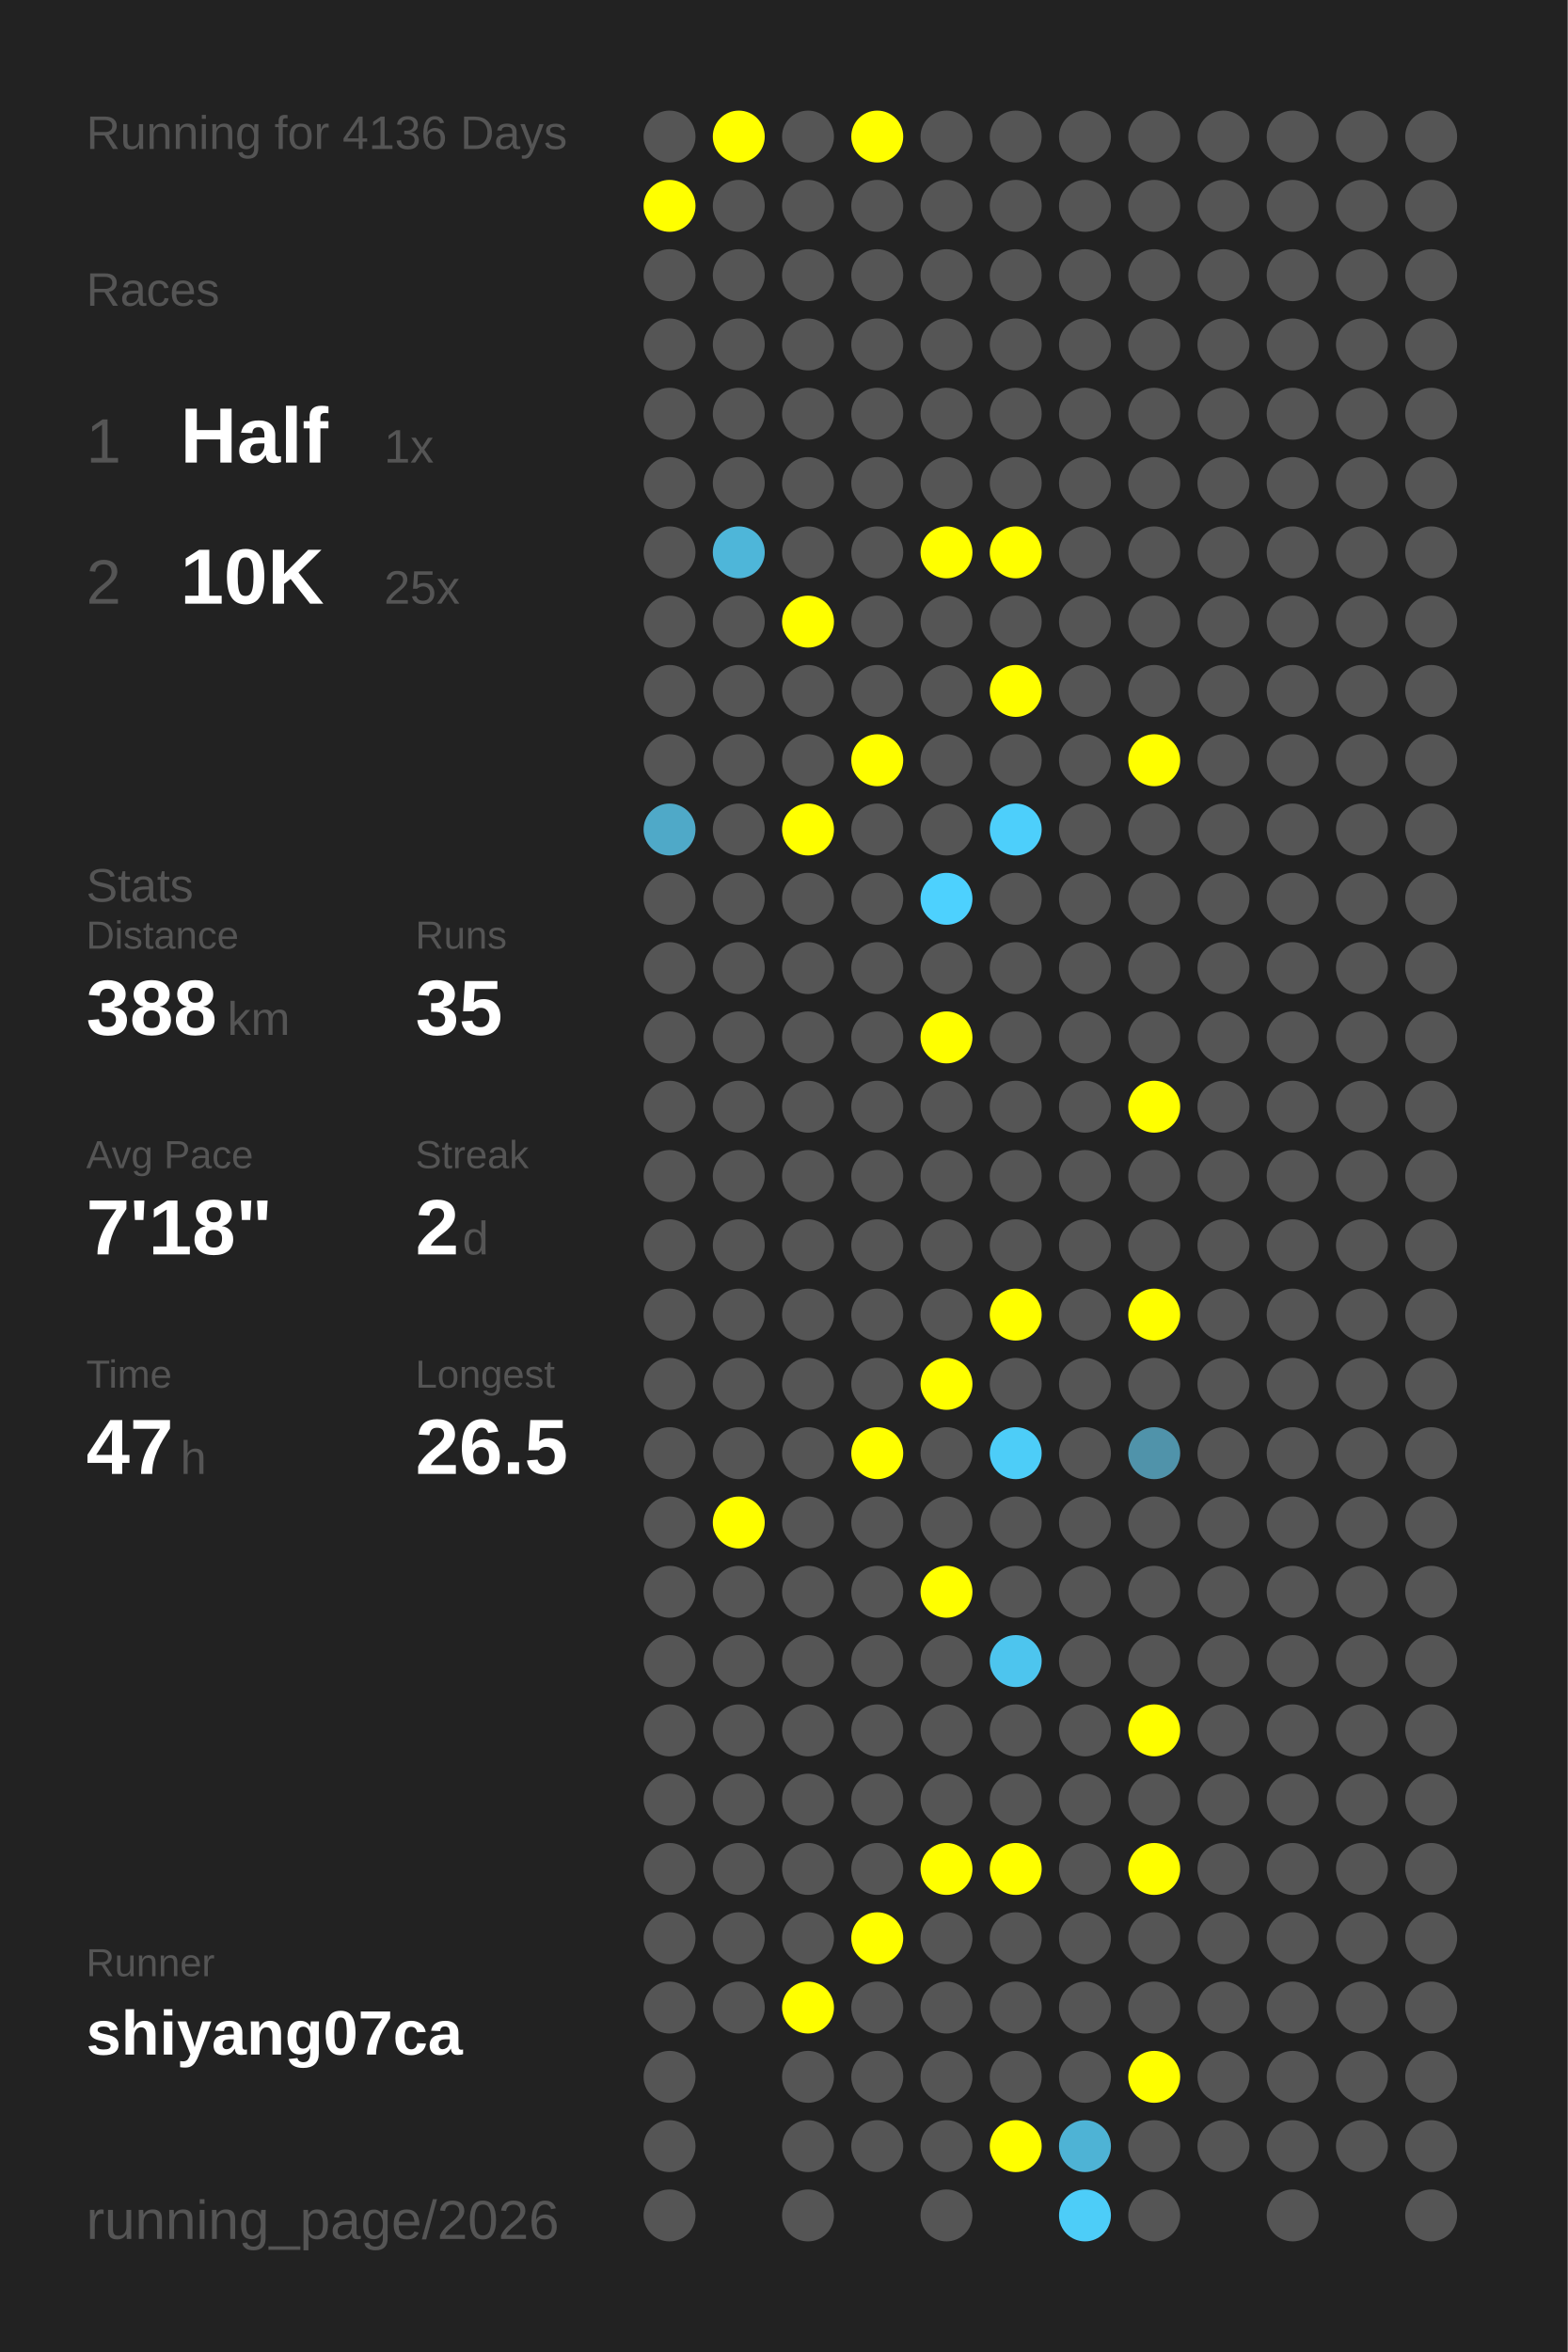
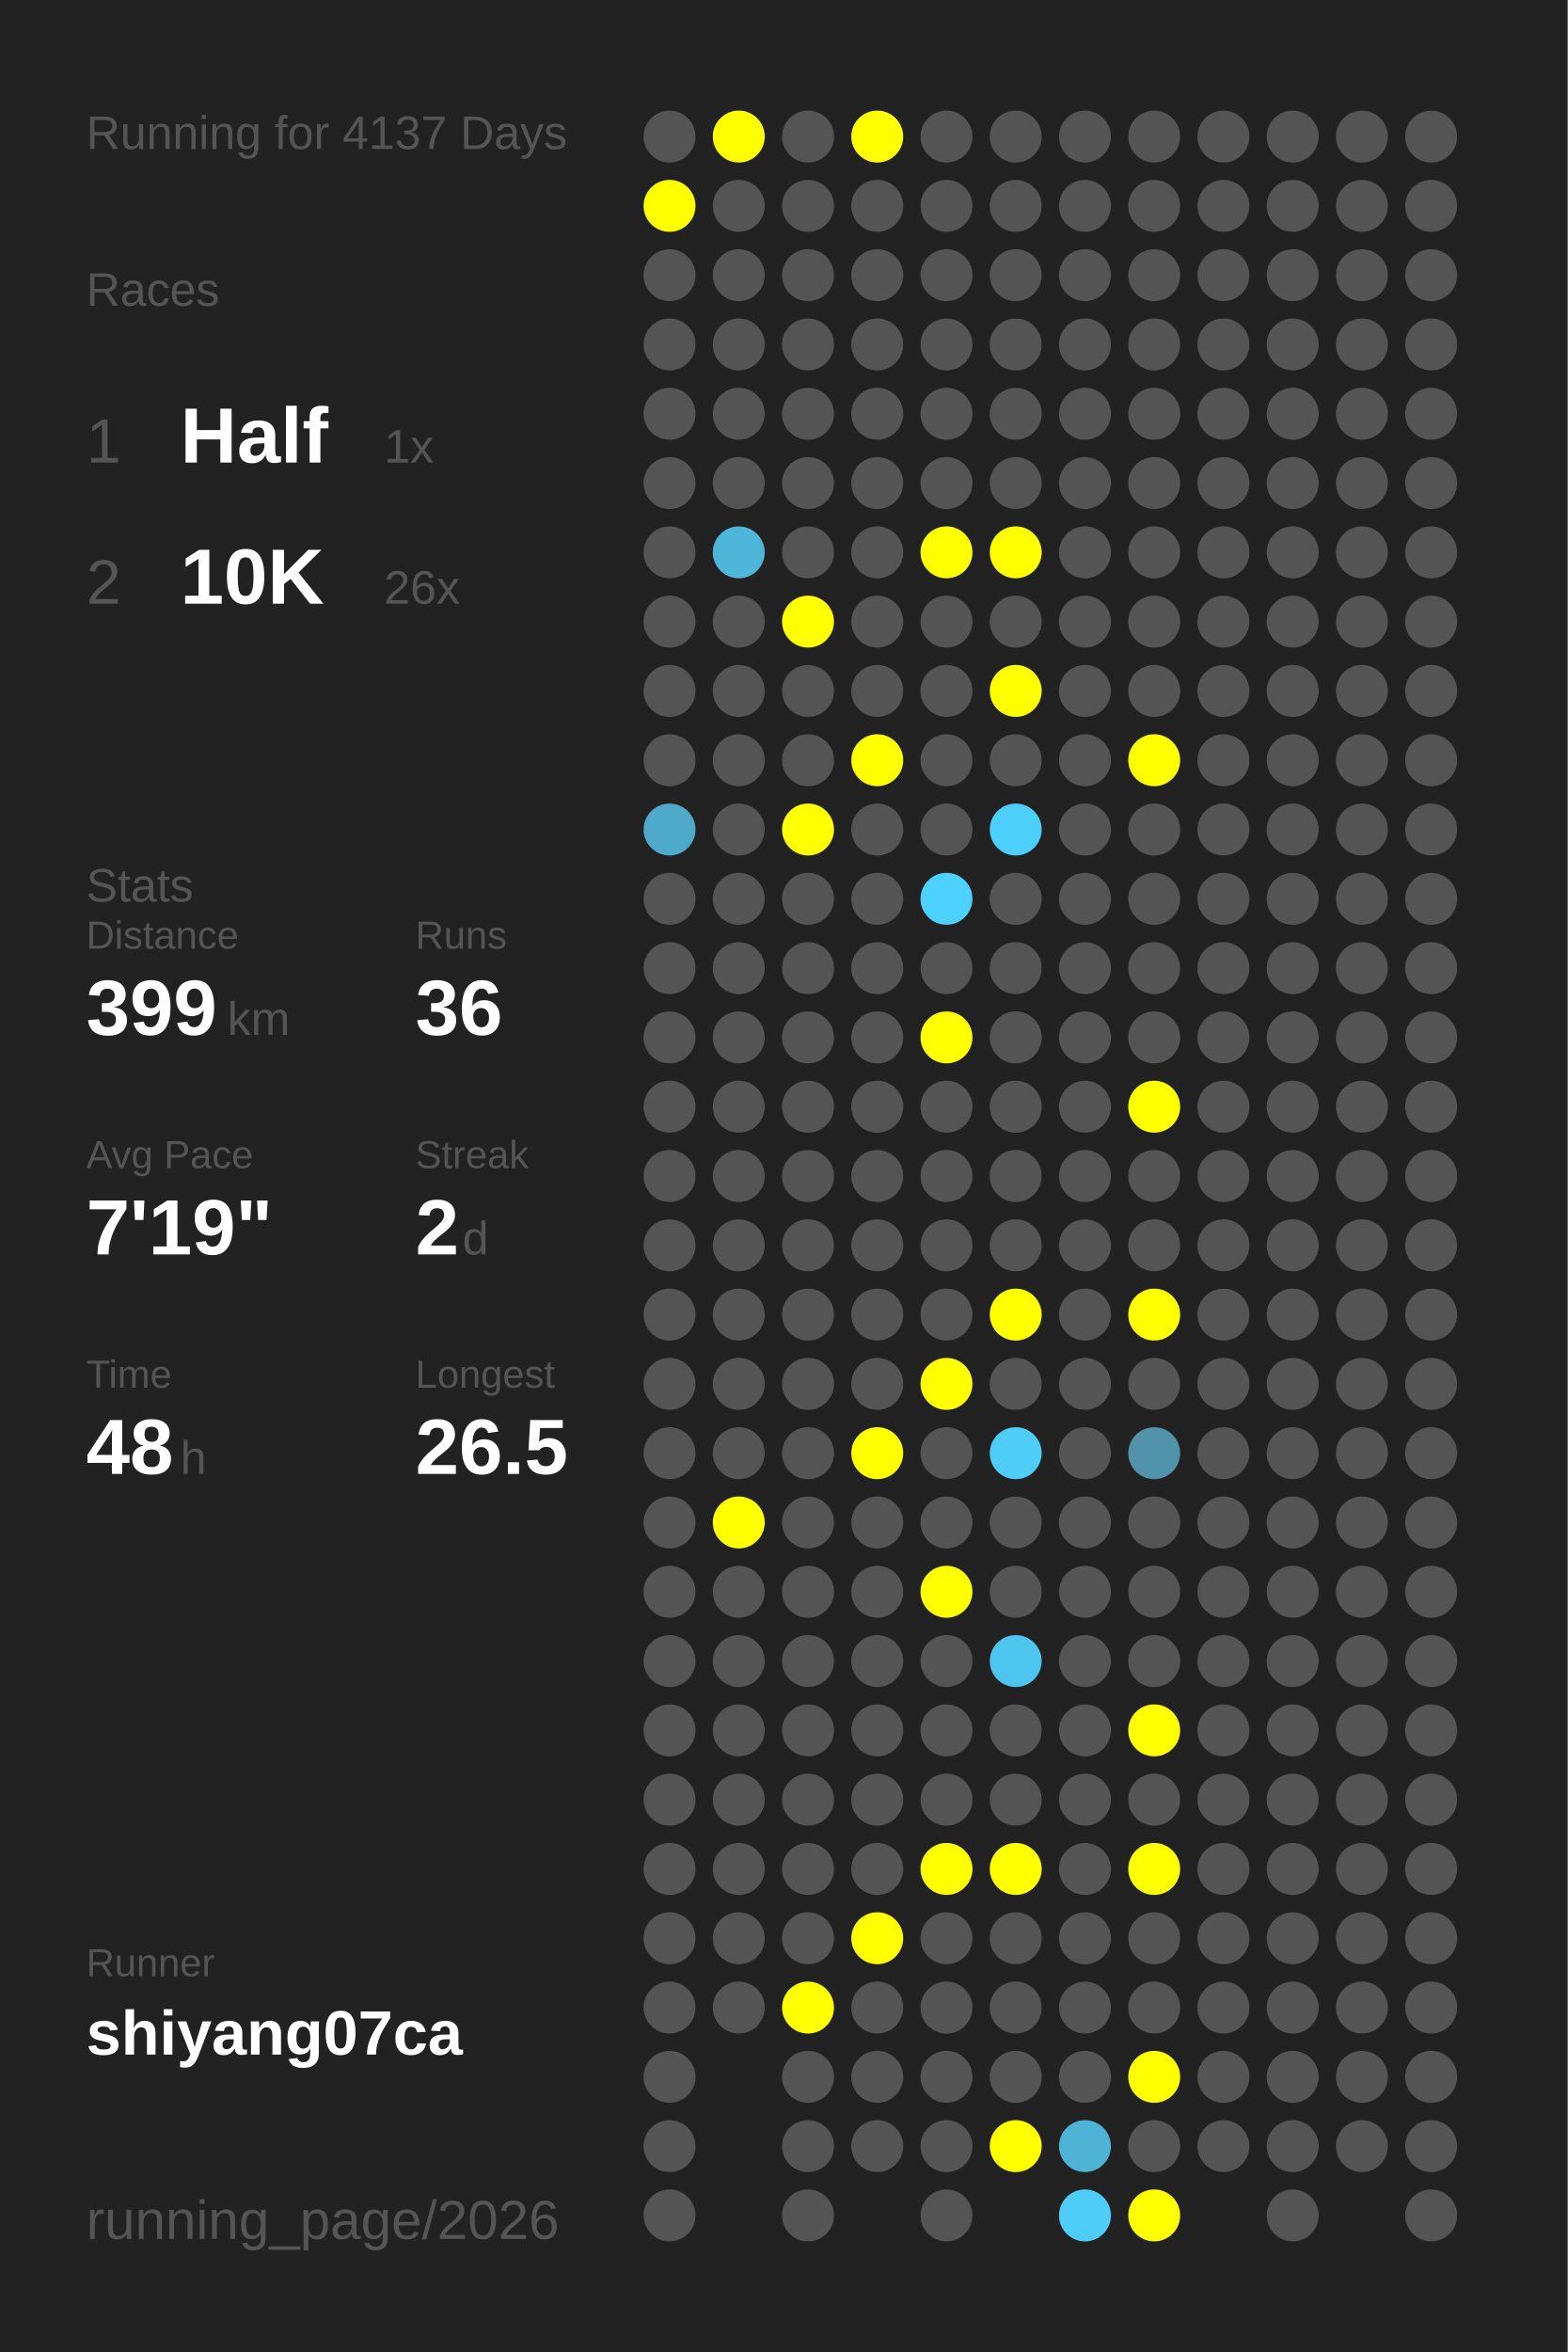
<svg xmlns="http://www.w3.org/2000/svg" baseProfile="full" height="300mm" version="1.1" viewBox="0,0,200,300" width="200mm">
  <defs />
  <rect fill="#222222" height="300" width="200" x="0" y="0" />
-   <text fill="#555555" style="font-size:6px; font-family:Arial;" x="11" y="19">Running for 4136 Days</text>
+   <text fill="#555555" style="font-size:6px; font-family:Arial;" x="11" y="19">Running for 4137 Days</text>
  <text fill="#555555" style="font-size:6px; font-family:Arial;" x="11" y="39">Races</text>
  <text fill="#555555" style="font-size:8px; font-family:Arial;" x="11" y="59">1</text>
  <text fill="#FFFFFF" style="font-size:10px; font-family:Arial; font-weight:bold;" x="23" y="59">Half</text>
  <text fill="#555555" style="font-size:6px; font-family:Arial;" x="49" y="59">1x</text>
  <text fill="#555555" style="font-size:8px; font-family:Arial;" x="11" y="77">2</text>
  <text fill="#FFFFFF" style="font-size:10px; font-family:Arial; font-weight:bold;" x="23" y="77">10K</text>
-   <text fill="#555555" style="font-size:6px; font-family:Arial;" x="49" y="77">25x</text>
+   <text fill="#555555" style="font-size:6px; font-family:Arial;" x="49" y="77">26x</text>
  <text fill="#555555" style="font-size:6px; font-family:Arial;" x="11" y="115">Stats</text>
  <text fill="#555555" style="font-size:5px; font-family:Arial;" x="11" y="121">Distance</text>
-   <text fill="#FFFFFF" style="font-size:10px; font-family:Arial; font-weight:bold;" x="11" y="132">388</text>
+   <text fill="#FFFFFF" style="font-size:10px; font-family:Arial; font-weight:bold;" x="11" y="132">399</text>
  <text fill="#555555" style="font-size:6px; font-family:Arial;" x="29" y="132">km</text>
  <text fill="#555555" style="font-size:5px; font-family:Arial;" x="53" y="121">Runs</text>
-   <text fill="#FFFFFF" style="font-size:10px; font-family:Arial; font-weight:bold;" x="53" y="132">35</text>
+   <text fill="#FFFFFF" style="font-size:10px; font-family:Arial; font-weight:bold;" x="53" y="132">36</text>
  <text fill="#555555" style="font-size:5px; font-family:Arial;" x="11" y="149">Avg Pace</text>
-   <text fill="#FFFFFF" style="font-size:10px; font-family:Arial; font-weight:bold;" x="11" y="160">7'18"</text>
+   <text fill="#FFFFFF" style="font-size:10px; font-family:Arial; font-weight:bold;" x="11" y="160">7'19"</text>
  <text fill="#555555" style="font-size:5px; font-family:Arial;" x="53" y="149">Streak</text>
  <text fill="#FFFFFF" style="font-size:10px; font-family:Arial; font-weight:bold;" x="53" y="160">2</text>
  <text fill="#555555" style="font-size:6px; font-family:Arial;" x="59" y="160">d</text>
  <text fill="#555555" style="font-size:5px; font-family:Arial;" x="11" y="177">Time</text>
-   <text fill="#FFFFFF" style="font-size:10px; font-family:Arial; font-weight:bold;" x="11" y="188">47</text>
+   <text fill="#FFFFFF" style="font-size:10px; font-family:Arial; font-weight:bold;" x="11" y="188">48</text>
  <text fill="#555555" style="font-size:6px; font-family:Arial;" x="23" y="188">h</text>
  <text fill="#555555" style="font-size:5px; font-family:Arial;" x="53" y="177">Longest</text>
  <text fill="#FFFFFF" style="font-size:10px; font-family:Arial; font-weight:bold;" x="53" y="188">26.5</text>
  <text fill="#555555" style="font-size:5px; font-family:Arial;" x="11" y="252.065">Runner</text>
  <text fill="#FFFFFF" style="font-size:8px; font-family:Arial; font-weight:bold;" x="11" y="262.065">shiyang07ca</text>
  <text fill="#555555" style="font-size:7px; font-family:Arial;" x="11" y="285.581">running_page/2026</text>
  <circle cx="85.417" cy="17.419" fill="#555555" r="3.312" />
  <circle cx="85.417" cy="26.258" fill="#FFFF00" r="3.312" />
  <circle cx="85.417" cy="35.097" fill="#555555" r="3.312" />
  <circle cx="85.417" cy="43.935" fill="#555555" r="3.312" />
  <circle cx="85.417" cy="52.774" fill="#555555" r="3.312" />
  <circle cx="85.417" cy="61.613" fill="#555555" r="3.312" />
  <circle cx="85.417" cy="70.452" fill="#555555" r="3.312" />
  <circle cx="85.417" cy="79.29" fill="#555555" r="3.312" />
  <circle cx="85.417" cy="88.129" fill="#555555" r="3.312" />
  <circle cx="85.417" cy="96.968" fill="#555555" r="3.312" />
  <circle cx="85.417" cy="105.806" fill="#4fa9c8" r="3.312" />
  <circle cx="85.417" cy="114.645" fill="#555555" r="3.312" />
  <circle cx="85.417" cy="123.484" fill="#555555" r="3.312" />
  <circle cx="85.417" cy="132.323" fill="#555555" r="3.312" />
  <circle cx="85.417" cy="141.161" fill="#555555" r="3.312" />
  <circle cx="85.417" cy="150" fill="#555555" r="3.312" />
  <circle cx="85.417" cy="158.839" fill="#555555" r="3.312" />
  <circle cx="85.417" cy="167.677" fill="#555555" r="3.312" />
  <circle cx="85.417" cy="176.516" fill="#555555" r="3.312" />
  <circle cx="85.417" cy="185.355" fill="#555555" r="3.312" />
  <circle cx="85.417" cy="194.194" fill="#555555" r="3.312" />
  <circle cx="85.417" cy="203.032" fill="#555555" r="3.312" />
  <circle cx="85.417" cy="211.871" fill="#555555" r="3.312" />
  <circle cx="85.417" cy="220.71" fill="#555555" r="3.312" />
  <circle cx="85.417" cy="229.548" fill="#555555" r="3.312" />
  <circle cx="85.417" cy="238.387" fill="#555555" r="3.312" />
  <circle cx="85.417" cy="247.226" fill="#555555" r="3.312" />
  <circle cx="85.417" cy="256.065" fill="#555555" r="3.312" />
  <circle cx="85.417" cy="264.903" fill="#555555" r="3.312" />
  <circle cx="85.417" cy="273.742" fill="#555555" r="3.312" />
  <circle cx="85.417" cy="282.581" fill="#555555" r="3.312" />
  <circle cx="94.25" cy="17.419" fill="#FFFF00" r="3.312" />
  <circle cx="94.25" cy="26.258" fill="#555555" r="3.312" />
  <circle cx="94.25" cy="35.097" fill="#555555" r="3.312" />
  <circle cx="94.25" cy="43.935" fill="#555555" r="3.312" />
  <circle cx="94.25" cy="52.774" fill="#555555" r="3.312" />
  <circle cx="94.25" cy="61.613" fill="#555555" r="3.312" />
  <circle cx="94.25" cy="70.452" fill="#4eb6d9" r="3.312" />
  <circle cx="94.25" cy="79.29" fill="#555555" r="3.312" />
  <circle cx="94.25" cy="88.129" fill="#555555" r="3.312" />
  <circle cx="94.25" cy="96.968" fill="#555555" r="3.312" />
  <circle cx="94.25" cy="105.806" fill="#555555" r="3.312" />
  <circle cx="94.25" cy="114.645" fill="#555555" r="3.312" />
  <circle cx="94.25" cy="123.484" fill="#555555" r="3.312" />
  <circle cx="94.25" cy="132.323" fill="#555555" r="3.312" />
  <circle cx="94.25" cy="141.161" fill="#555555" r="3.312" />
  <circle cx="94.25" cy="150" fill="#555555" r="3.312" />
  <circle cx="94.25" cy="158.839" fill="#555555" r="3.312" />
  <circle cx="94.25" cy="167.677" fill="#555555" r="3.312" />
  <circle cx="94.25" cy="176.516" fill="#555555" r="3.312" />
  <circle cx="94.25" cy="185.355" fill="#555555" r="3.312" />
  <circle cx="94.25" cy="194.194" fill="#FFFF00" r="3.312" />
  <circle cx="94.25" cy="203.032" fill="#555555" r="3.312" />
  <circle cx="94.25" cy="211.871" fill="#555555" r="3.312" />
  <circle cx="94.25" cy="220.71" fill="#555555" r="3.312" />
  <circle cx="94.25" cy="229.548" fill="#555555" r="3.312" />
  <circle cx="94.25" cy="238.387" fill="#555555" r="3.312" />
  <circle cx="94.25" cy="247.226" fill="#555555" r="3.312" />
  <circle cx="94.25" cy="256.065" fill="#555555" r="3.312" />
  <circle cx="103.083" cy="17.419" fill="#555555" r="3.312" />
  <circle cx="103.083" cy="26.258" fill="#555555" r="3.312" />
  <circle cx="103.083" cy="35.097" fill="#555555" r="3.312" />
  <circle cx="103.083" cy="43.935" fill="#555555" r="3.312" />
  <circle cx="103.083" cy="52.774" fill="#555555" r="3.312" />
  <circle cx="103.083" cy="61.613" fill="#555555" r="3.312" />
  <circle cx="103.083" cy="70.452" fill="#555555" r="3.312" />
  <circle cx="103.083" cy="79.29" fill="#FFFF00" r="3.312" />
  <circle cx="103.083" cy="88.129" fill="#555555" r="3.312" />
  <circle cx="103.083" cy="96.968" fill="#555555" r="3.312" />
  <circle cx="103.083" cy="105.806" fill="#FFFF00" r="3.312" />
  <circle cx="103.083" cy="114.645" fill="#555555" r="3.312" />
  <circle cx="103.083" cy="123.484" fill="#555555" r="3.312" />
  <circle cx="103.083" cy="132.323" fill="#555555" r="3.312" />
  <circle cx="103.083" cy="141.161" fill="#555555" r="3.312" />
  <circle cx="103.083" cy="150" fill="#555555" r="3.312" />
  <circle cx="103.083" cy="158.839" fill="#555555" r="3.312" />
  <circle cx="103.083" cy="167.677" fill="#555555" r="3.312" />
  <circle cx="103.083" cy="176.516" fill="#555555" r="3.312" />
  <circle cx="103.083" cy="185.355" fill="#555555" r="3.312" />
  <circle cx="103.083" cy="194.194" fill="#555555" r="3.312" />
  <circle cx="103.083" cy="203.032" fill="#555555" r="3.312" />
  <circle cx="103.083" cy="211.871" fill="#555555" r="3.312" />
  <circle cx="103.083" cy="220.71" fill="#555555" r="3.312" />
  <circle cx="103.083" cy="229.548" fill="#555555" r="3.312" />
  <circle cx="103.083" cy="238.387" fill="#555555" r="3.312" />
  <circle cx="103.083" cy="247.226" fill="#555555" r="3.312" />
  <circle cx="103.083" cy="256.065" fill="#FFFF00" r="3.312" />
  <circle cx="103.083" cy="264.903" fill="#555555" r="3.312" />
  <circle cx="103.083" cy="273.742" fill="#555555" r="3.312" />
  <circle cx="103.083" cy="282.581" fill="#555555" r="3.312" />
  <circle cx="111.917" cy="17.419" fill="#FFFF00" r="3.312" />
  <circle cx="111.917" cy="26.258" fill="#555555" r="3.312" />
  <circle cx="111.917" cy="35.097" fill="#555555" r="3.312" />
  <circle cx="111.917" cy="43.935" fill="#555555" r="3.312" />
  <circle cx="111.917" cy="52.774" fill="#555555" r="3.312" />
  <circle cx="111.917" cy="61.613" fill="#555555" r="3.312" />
  <circle cx="111.917" cy="70.452" fill="#555555" r="3.312" />
  <circle cx="111.917" cy="79.29" fill="#555555" r="3.312" />
  <circle cx="111.917" cy="88.129" fill="#555555" r="3.312" />
  <circle cx="111.917" cy="96.968" fill="#FFFF00" r="3.312" />
  <circle cx="111.917" cy="105.806" fill="#555555" r="3.312" />
  <circle cx="111.917" cy="114.645" fill="#555555" r="3.312" />
  <circle cx="111.917" cy="123.484" fill="#555555" r="3.312" />
  <circle cx="111.917" cy="132.323" fill="#555555" r="3.312" />
  <circle cx="111.917" cy="141.161" fill="#555555" r="3.312" />
  <circle cx="111.917" cy="150" fill="#555555" r="3.312" />
  <circle cx="111.917" cy="158.839" fill="#555555" r="3.312" />
  <circle cx="111.917" cy="167.677" fill="#555555" r="3.312" />
  <circle cx="111.917" cy="176.516" fill="#555555" r="3.312" />
  <circle cx="111.917" cy="185.355" fill="#FFFF00" r="3.312" />
  <circle cx="111.917" cy="194.194" fill="#555555" r="3.312" />
  <circle cx="111.917" cy="203.032" fill="#555555" r="3.312" />
  <circle cx="111.917" cy="211.871" fill="#555555" r="3.312" />
  <circle cx="111.917" cy="220.71" fill="#555555" r="3.312" />
  <circle cx="111.917" cy="229.548" fill="#555555" r="3.312" />
  <circle cx="111.917" cy="238.387" fill="#555555" r="3.312" />
  <circle cx="111.917" cy="247.226" fill="#FFFF00" r="3.312" />
  <circle cx="111.917" cy="256.065" fill="#555555" r="3.312" />
  <circle cx="111.917" cy="264.903" fill="#555555" r="3.312" />
  <circle cx="111.917" cy="273.742" fill="#555555" r="3.312" />
  <circle cx="120.75" cy="17.419" fill="#555555" r="3.312" />
  <circle cx="120.75" cy="26.258" fill="#555555" r="3.312" />
  <circle cx="120.75" cy="35.097" fill="#555555" r="3.312" />
  <circle cx="120.75" cy="43.935" fill="#555555" r="3.312" />
  <circle cx="120.75" cy="52.774" fill="#555555" r="3.312" />
  <circle cx="120.75" cy="61.613" fill="#555555" r="3.312" />
  <circle cx="120.75" cy="70.452" fill="#FFFF00" r="3.312" />
  <circle cx="120.75" cy="79.29" fill="#555555" r="3.312" />
  <circle cx="120.75" cy="88.129" fill="#555555" r="3.312" />
  <circle cx="120.75" cy="96.968" fill="#555555" r="3.312" />
  <circle cx="120.75" cy="105.806" fill="#555555" r="3.312" />
  <circle cx="120.75" cy="114.645" fill="#4dd1fe" r="3.312" />
  <circle cx="120.75" cy="123.484" fill="#555555" r="3.312" />
  <circle cx="120.75" cy="132.323" fill="#FFFF00" r="3.312" />
  <circle cx="120.75" cy="141.161" fill="#555555" r="3.312" />
  <circle cx="120.75" cy="150" fill="#555555" r="3.312" />
  <circle cx="120.75" cy="158.839" fill="#555555" r="3.312" />
  <circle cx="120.75" cy="167.677" fill="#555555" r="3.312" />
  <circle cx="120.75" cy="176.516" fill="#FFFF00" r="3.312" />
  <circle cx="120.75" cy="185.355" fill="#555555" r="3.312" />
  <circle cx="120.75" cy="194.194" fill="#555555" r="3.312" />
  <circle cx="120.75" cy="203.032" fill="#FFFF00" r="3.312" />
  <circle cx="120.75" cy="211.871" fill="#555555" r="3.312" />
  <circle cx="120.75" cy="220.71" fill="#555555" r="3.312" />
  <circle cx="120.75" cy="229.548" fill="#555555" r="3.312" />
  <circle cx="120.75" cy="238.387" fill="#FFFF00" r="3.312" />
  <circle cx="120.75" cy="247.226" fill="#555555" r="3.312" />
  <circle cx="120.75" cy="256.065" fill="#555555" r="3.312" />
  <circle cx="120.75" cy="264.903" fill="#555555" r="3.312" />
  <circle cx="120.75" cy="273.742" fill="#555555" r="3.312" />
  <circle cx="120.75" cy="282.581" fill="#555555" r="3.312" />
  <circle cx="129.583" cy="17.419" fill="#555555" r="3.312" />
  <circle cx="129.583" cy="26.258" fill="#555555" r="3.312" />
  <circle cx="129.583" cy="35.097" fill="#555555" r="3.312" />
  <circle cx="129.583" cy="43.935" fill="#555555" r="3.312" />
  <circle cx="129.583" cy="52.774" fill="#555555" r="3.312" />
  <circle cx="129.583" cy="61.613" fill="#555555" r="3.312" />
  <circle cx="129.583" cy="70.452" fill="#FFFF00" r="3.312" />
  <circle cx="129.583" cy="79.29" fill="#555555" r="3.312" />
  <circle cx="129.583" cy="88.129" fill="#FFFF00" r="3.312" />
  <circle cx="129.583" cy="96.968" fill="#555555" r="3.312" />
  <circle cx="129.583" cy="105.806" fill="#4dcffb" r="3.312" />
  <circle cx="129.583" cy="114.645" fill="#555555" r="3.312" />
  <circle cx="129.583" cy="123.484" fill="#555555" r="3.312" />
  <circle cx="129.583" cy="132.323" fill="#555555" r="3.312" />
  <circle cx="129.583" cy="141.161" fill="#555555" r="3.312" />
  <circle cx="129.583" cy="150" fill="#555555" r="3.312" />
  <circle cx="129.583" cy="158.839" fill="#555555" r="3.312" />
  <circle cx="129.583" cy="167.677" fill="#FFFF00" r="3.312" />
  <circle cx="129.583" cy="176.516" fill="#555555" r="3.312" />
  <circle cx="129.583" cy="185.355" fill="#4dcdf8" r="3.312" />
  <circle cx="129.583" cy="194.194" fill="#555555" r="3.312" />
  <circle cx="129.583" cy="203.032" fill="#555555" r="3.312" />
  <circle cx="129.583" cy="211.871" fill="#4dc5ee" r="3.312" />
  <circle cx="129.583" cy="220.71" fill="#555555" r="3.312" />
  <circle cx="129.583" cy="229.548" fill="#555555" r="3.312" />
  <circle cx="129.583" cy="238.387" fill="#FFFF00" r="3.312" />
  <circle cx="129.583" cy="247.226" fill="#555555" r="3.312" />
  <circle cx="129.583" cy="256.065" fill="#555555" r="3.312" />
  <circle cx="129.583" cy="264.903" fill="#555555" r="3.312" />
  <circle cx="129.583" cy="273.742" fill="#FFFF00" r="3.312" />
  <circle cx="138.417" cy="17.419" fill="#555555" r="3.312" />
  <circle cx="138.417" cy="26.258" fill="#555555" r="3.312" />
  <circle cx="138.417" cy="35.097" fill="#555555" r="3.312" />
  <circle cx="138.417" cy="43.935" fill="#555555" r="3.312" />
  <circle cx="138.417" cy="52.774" fill="#555555" r="3.312" />
  <circle cx="138.417" cy="61.613" fill="#555555" r="3.312" />
  <circle cx="138.417" cy="70.452" fill="#555555" r="3.312" />
  <circle cx="138.417" cy="79.29" fill="#555555" r="3.312" />
  <circle cx="138.417" cy="88.129" fill="#555555" r="3.312" />
  <circle cx="138.417" cy="96.968" fill="#555555" r="3.312" />
  <circle cx="138.417" cy="105.806" fill="#555555" r="3.312" />
  <circle cx="138.417" cy="114.645" fill="#555555" r="3.312" />
  <circle cx="138.417" cy="123.484" fill="#555555" r="3.312" />
  <circle cx="138.417" cy="132.323" fill="#555555" r="3.312" />
  <circle cx="138.417" cy="141.161" fill="#555555" r="3.312" />
  <circle cx="138.417" cy="150" fill="#555555" r="3.312" />
  <circle cx="138.417" cy="158.839" fill="#555555" r="3.312" />
  <circle cx="138.417" cy="167.677" fill="#555555" r="3.312" />
  <circle cx="138.417" cy="176.516" fill="#555555" r="3.312" />
  <circle cx="138.417" cy="185.355" fill="#555555" r="3.312" />
  <circle cx="138.417" cy="194.194" fill="#555555" r="3.312" />
  <circle cx="138.417" cy="203.032" fill="#555555" r="3.312" />
  <circle cx="138.417" cy="211.871" fill="#555555" r="3.312" />
  <circle cx="138.417" cy="220.71" fill="#555555" r="3.312" />
  <circle cx="138.417" cy="229.548" fill="#555555" r="3.312" />
  <circle cx="138.417" cy="238.387" fill="#555555" r="3.312" />
  <circle cx="138.417" cy="247.226" fill="#555555" r="3.312" />
  <circle cx="138.417" cy="256.065" fill="#555555" r="3.312" />
  <circle cx="138.417" cy="264.903" fill="#555555" r="3.312" />
  <circle cx="138.417" cy="273.742" fill="#4eb3d5" r="3.312" />
  <circle cx="138.417" cy="282.581" fill="#4dcdf8" r="3.312" />
  <circle cx="147.25" cy="17.419" fill="#555555" r="3.312" />
  <circle cx="147.25" cy="26.258" fill="#555555" r="3.312" />
  <circle cx="147.25" cy="35.097" fill="#555555" r="3.312" />
  <circle cx="147.25" cy="43.935" fill="#555555" r="3.312" />
  <circle cx="147.25" cy="52.774" fill="#555555" r="3.312" />
  <circle cx="147.25" cy="61.613" fill="#555555" r="3.312" />
  <circle cx="147.25" cy="70.452" fill="#555555" r="3.312" />
  <circle cx="147.25" cy="79.29" fill="#555555" r="3.312" />
  <circle cx="147.25" cy="88.129" fill="#555555" r="3.312" />
  <circle cx="147.25" cy="96.968" fill="#FFFF00" r="3.312" />
  <circle cx="147.25" cy="105.806" fill="#555555" r="3.312" />
  <circle cx="147.25" cy="114.645" fill="#555555" r="3.312" />
  <circle cx="147.25" cy="123.484" fill="#555555" r="3.312" />
  <circle cx="147.25" cy="132.323" fill="#555555" r="3.312" />
  <circle cx="147.25" cy="141.161" fill="#FFFF00" r="3.312" />
  <circle cx="147.25" cy="150" fill="#555555" r="3.312" />
  <circle cx="147.25" cy="158.839" fill="#555555" r="3.312" />
  <circle cx="147.25" cy="167.677" fill="#FFFF00" r="3.312" />
  <circle cx="147.25" cy="176.516" fill="#555555" r="3.312" />
  <circle cx="147.25" cy="185.355" fill="#5093aa" r="3.312" />
  <circle cx="147.25" cy="194.194" fill="#555555" r="3.312" />
  <circle cx="147.25" cy="203.032" fill="#555555" r="3.312" />
  <circle cx="147.25" cy="211.871" fill="#555555" r="3.312" />
  <circle cx="147.25" cy="220.71" fill="#FFFF00" r="3.312" />
  <circle cx="147.25" cy="229.548" fill="#555555" r="3.312" />
  <circle cx="147.25" cy="238.387" fill="#FFFF00" r="3.312" />
  <circle cx="147.25" cy="247.226" fill="#555555" r="3.312" />
  <circle cx="147.25" cy="256.065" fill="#555555" r="3.312" />
  <circle cx="147.25" cy="264.903" fill="#FFFF00" r="3.312" />
  <circle cx="147.25" cy="273.742" fill="#555555" r="3.312" />
-   <circle cx="147.25" cy="282.581" fill="#555555" r="3.312" />
+   <circle cx="147.25" cy="282.581" fill="#FFFF00" r="3.312" />
  <circle cx="156.083" cy="17.419" fill="#555555" r="3.312" />
  <circle cx="156.083" cy="26.258" fill="#555555" r="3.312" />
  <circle cx="156.083" cy="35.097" fill="#555555" r="3.312" />
  <circle cx="156.083" cy="43.935" fill="#555555" r="3.312" />
  <circle cx="156.083" cy="52.774" fill="#555555" r="3.312" />
  <circle cx="156.083" cy="61.613" fill="#555555" r="3.312" />
  <circle cx="156.083" cy="70.452" fill="#555555" r="3.312" />
  <circle cx="156.083" cy="79.29" fill="#555555" r="3.312" />
  <circle cx="156.083" cy="88.129" fill="#555555" r="3.312" />
  <circle cx="156.083" cy="96.968" fill="#555555" r="3.312" />
  <circle cx="156.083" cy="105.806" fill="#555555" r="3.312" />
  <circle cx="156.083" cy="114.645" fill="#555555" r="3.312" />
  <circle cx="156.083" cy="123.484" fill="#555555" r="3.312" />
  <circle cx="156.083" cy="132.323" fill="#555555" r="3.312" />
  <circle cx="156.083" cy="141.161" fill="#555555" r="3.312" />
  <circle cx="156.083" cy="150" fill="#555555" r="3.312" />
  <circle cx="156.083" cy="158.839" fill="#555555" r="3.312" />
  <circle cx="156.083" cy="167.677" fill="#555555" r="3.312" />
  <circle cx="156.083" cy="176.516" fill="#555555" r="3.312" />
  <circle cx="156.083" cy="185.355" fill="#555555" r="3.312" />
  <circle cx="156.083" cy="194.194" fill="#555555" r="3.312" />
  <circle cx="156.083" cy="203.032" fill="#555555" r="3.312" />
  <circle cx="156.083" cy="211.871" fill="#555555" r="3.312" />
  <circle cx="156.083" cy="220.71" fill="#555555" r="3.312" />
  <circle cx="156.083" cy="229.548" fill="#555555" r="3.312" />
  <circle cx="156.083" cy="238.387" fill="#555555" r="3.312" />
  <circle cx="156.083" cy="247.226" fill="#555555" r="3.312" />
  <circle cx="156.083" cy="256.065" fill="#555555" r="3.312" />
  <circle cx="156.083" cy="264.903" fill="#555555" r="3.312" />
  <circle cx="156.083" cy="273.742" fill="#555555" r="3.312" />
  <circle cx="164.917" cy="17.419" fill="#555555" r="3.312" />
  <circle cx="164.917" cy="26.258" fill="#555555" r="3.312" />
  <circle cx="164.917" cy="35.097" fill="#555555" r="3.312" />
  <circle cx="164.917" cy="43.935" fill="#555555" r="3.312" />
  <circle cx="164.917" cy="52.774" fill="#555555" r="3.312" />
  <circle cx="164.917" cy="61.613" fill="#555555" r="3.312" />
  <circle cx="164.917" cy="70.452" fill="#555555" r="3.312" />
  <circle cx="164.917" cy="79.29" fill="#555555" r="3.312" />
  <circle cx="164.917" cy="88.129" fill="#555555" r="3.312" />
  <circle cx="164.917" cy="96.968" fill="#555555" r="3.312" />
  <circle cx="164.917" cy="105.806" fill="#555555" r="3.312" />
  <circle cx="164.917" cy="114.645" fill="#555555" r="3.312" />
  <circle cx="164.917" cy="123.484" fill="#555555" r="3.312" />
  <circle cx="164.917" cy="132.323" fill="#555555" r="3.312" />
  <circle cx="164.917" cy="141.161" fill="#555555" r="3.312" />
  <circle cx="164.917" cy="150" fill="#555555" r="3.312" />
  <circle cx="164.917" cy="158.839" fill="#555555" r="3.312" />
  <circle cx="164.917" cy="167.677" fill="#555555" r="3.312" />
  <circle cx="164.917" cy="176.516" fill="#555555" r="3.312" />
  <circle cx="164.917" cy="185.355" fill="#555555" r="3.312" />
  <circle cx="164.917" cy="194.194" fill="#555555" r="3.312" />
  <circle cx="164.917" cy="203.032" fill="#555555" r="3.312" />
  <circle cx="164.917" cy="211.871" fill="#555555" r="3.312" />
  <circle cx="164.917" cy="220.71" fill="#555555" r="3.312" />
  <circle cx="164.917" cy="229.548" fill="#555555" r="3.312" />
  <circle cx="164.917" cy="238.387" fill="#555555" r="3.312" />
  <circle cx="164.917" cy="247.226" fill="#555555" r="3.312" />
  <circle cx="164.917" cy="256.065" fill="#555555" r="3.312" />
  <circle cx="164.917" cy="264.903" fill="#555555" r="3.312" />
  <circle cx="164.917" cy="273.742" fill="#555555" r="3.312" />
  <circle cx="164.917" cy="282.581" fill="#555555" r="3.312" />
  <circle cx="173.75" cy="17.419" fill="#555555" r="3.312" />
  <circle cx="173.75" cy="26.258" fill="#555555" r="3.312" />
  <circle cx="173.75" cy="35.097" fill="#555555" r="3.312" />
  <circle cx="173.75" cy="43.935" fill="#555555" r="3.312" />
  <circle cx="173.75" cy="52.774" fill="#555555" r="3.312" />
  <circle cx="173.75" cy="61.613" fill="#555555" r="3.312" />
  <circle cx="173.75" cy="70.452" fill="#555555" r="3.312" />
  <circle cx="173.75" cy="79.29" fill="#555555" r="3.312" />
  <circle cx="173.75" cy="88.129" fill="#555555" r="3.312" />
  <circle cx="173.75" cy="96.968" fill="#555555" r="3.312" />
  <circle cx="173.75" cy="105.806" fill="#555555" r="3.312" />
  <circle cx="173.75" cy="114.645" fill="#555555" r="3.312" />
  <circle cx="173.75" cy="123.484" fill="#555555" r="3.312" />
  <circle cx="173.75" cy="132.323" fill="#555555" r="3.312" />
  <circle cx="173.75" cy="141.161" fill="#555555" r="3.312" />
  <circle cx="173.75" cy="150" fill="#555555" r="3.312" />
  <circle cx="173.75" cy="158.839" fill="#555555" r="3.312" />
  <circle cx="173.75" cy="167.677" fill="#555555" r="3.312" />
  <circle cx="173.75" cy="176.516" fill="#555555" r="3.312" />
  <circle cx="173.75" cy="185.355" fill="#555555" r="3.312" />
  <circle cx="173.75" cy="194.194" fill="#555555" r="3.312" />
  <circle cx="173.75" cy="203.032" fill="#555555" r="3.312" />
  <circle cx="173.75" cy="211.871" fill="#555555" r="3.312" />
  <circle cx="173.75" cy="220.71" fill="#555555" r="3.312" />
  <circle cx="173.75" cy="229.548" fill="#555555" r="3.312" />
  <circle cx="173.75" cy="238.387" fill="#555555" r="3.312" />
  <circle cx="173.75" cy="247.226" fill="#555555" r="3.312" />
  <circle cx="173.75" cy="256.065" fill="#555555" r="3.312" />
  <circle cx="173.75" cy="264.903" fill="#555555" r="3.312" />
  <circle cx="173.75" cy="273.742" fill="#555555" r="3.312" />
  <circle cx="182.583" cy="17.419" fill="#555555" r="3.312" />
  <circle cx="182.583" cy="26.258" fill="#555555" r="3.312" />
  <circle cx="182.583" cy="35.097" fill="#555555" r="3.312" />
  <circle cx="182.583" cy="43.935" fill="#555555" r="3.312" />
  <circle cx="182.583" cy="52.774" fill="#555555" r="3.312" />
  <circle cx="182.583" cy="61.613" fill="#555555" r="3.312" />
  <circle cx="182.583" cy="70.452" fill="#555555" r="3.312" />
  <circle cx="182.583" cy="79.29" fill="#555555" r="3.312" />
  <circle cx="182.583" cy="88.129" fill="#555555" r="3.312" />
  <circle cx="182.583" cy="96.968" fill="#555555" r="3.312" />
  <circle cx="182.583" cy="105.806" fill="#555555" r="3.312" />
  <circle cx="182.583" cy="114.645" fill="#555555" r="3.312" />
  <circle cx="182.583" cy="123.484" fill="#555555" r="3.312" />
  <circle cx="182.583" cy="132.323" fill="#555555" r="3.312" />
  <circle cx="182.583" cy="141.161" fill="#555555" r="3.312" />
  <circle cx="182.583" cy="150" fill="#555555" r="3.312" />
  <circle cx="182.583" cy="158.839" fill="#555555" r="3.312" />
  <circle cx="182.583" cy="167.677" fill="#555555" r="3.312" />
  <circle cx="182.583" cy="176.516" fill="#555555" r="3.312" />
  <circle cx="182.583" cy="185.355" fill="#555555" r="3.312" />
  <circle cx="182.583" cy="194.194" fill="#555555" r="3.312" />
  <circle cx="182.583" cy="203.032" fill="#555555" r="3.312" />
  <circle cx="182.583" cy="211.871" fill="#555555" r="3.312" />
  <circle cx="182.583" cy="220.71" fill="#555555" r="3.312" />
  <circle cx="182.583" cy="229.548" fill="#555555" r="3.312" />
  <circle cx="182.583" cy="238.387" fill="#555555" r="3.312" />
  <circle cx="182.583" cy="247.226" fill="#555555" r="3.312" />
  <circle cx="182.583" cy="256.065" fill="#555555" r="3.312" />
  <circle cx="182.583" cy="264.903" fill="#555555" r="3.312" />
  <circle cx="182.583" cy="273.742" fill="#555555" r="3.312" />
  <circle cx="182.583" cy="282.581" fill="#555555" r="3.312" />
</svg>
